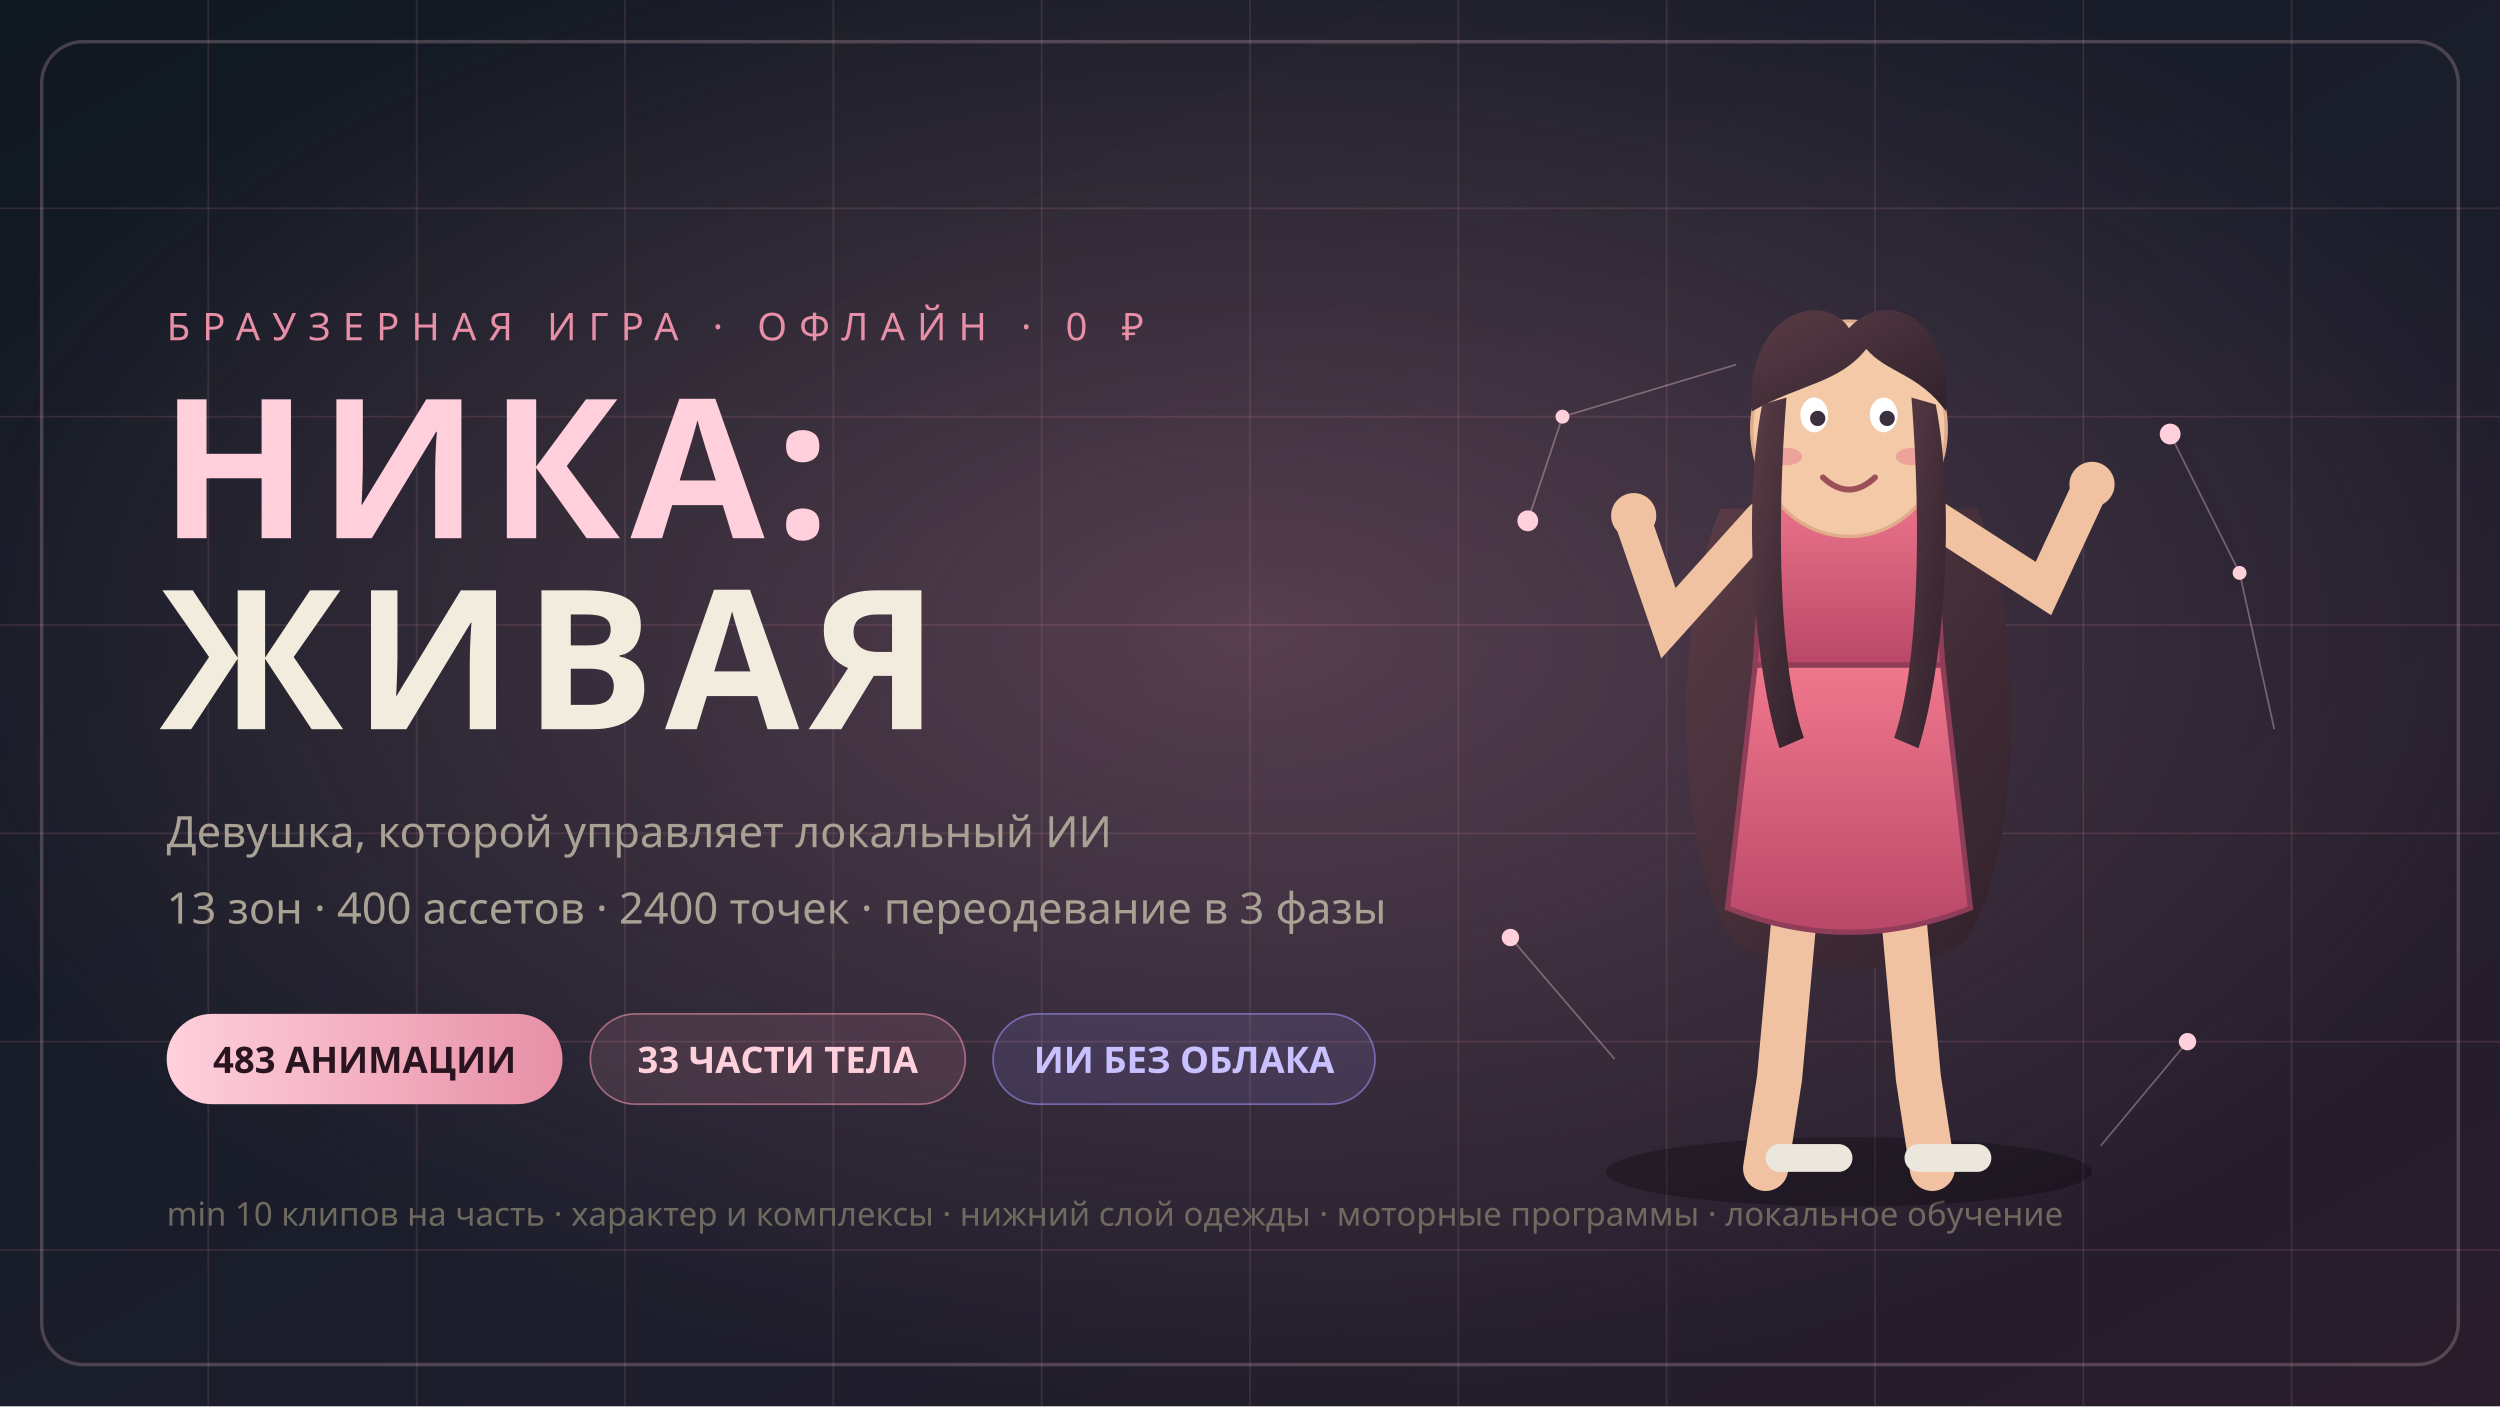
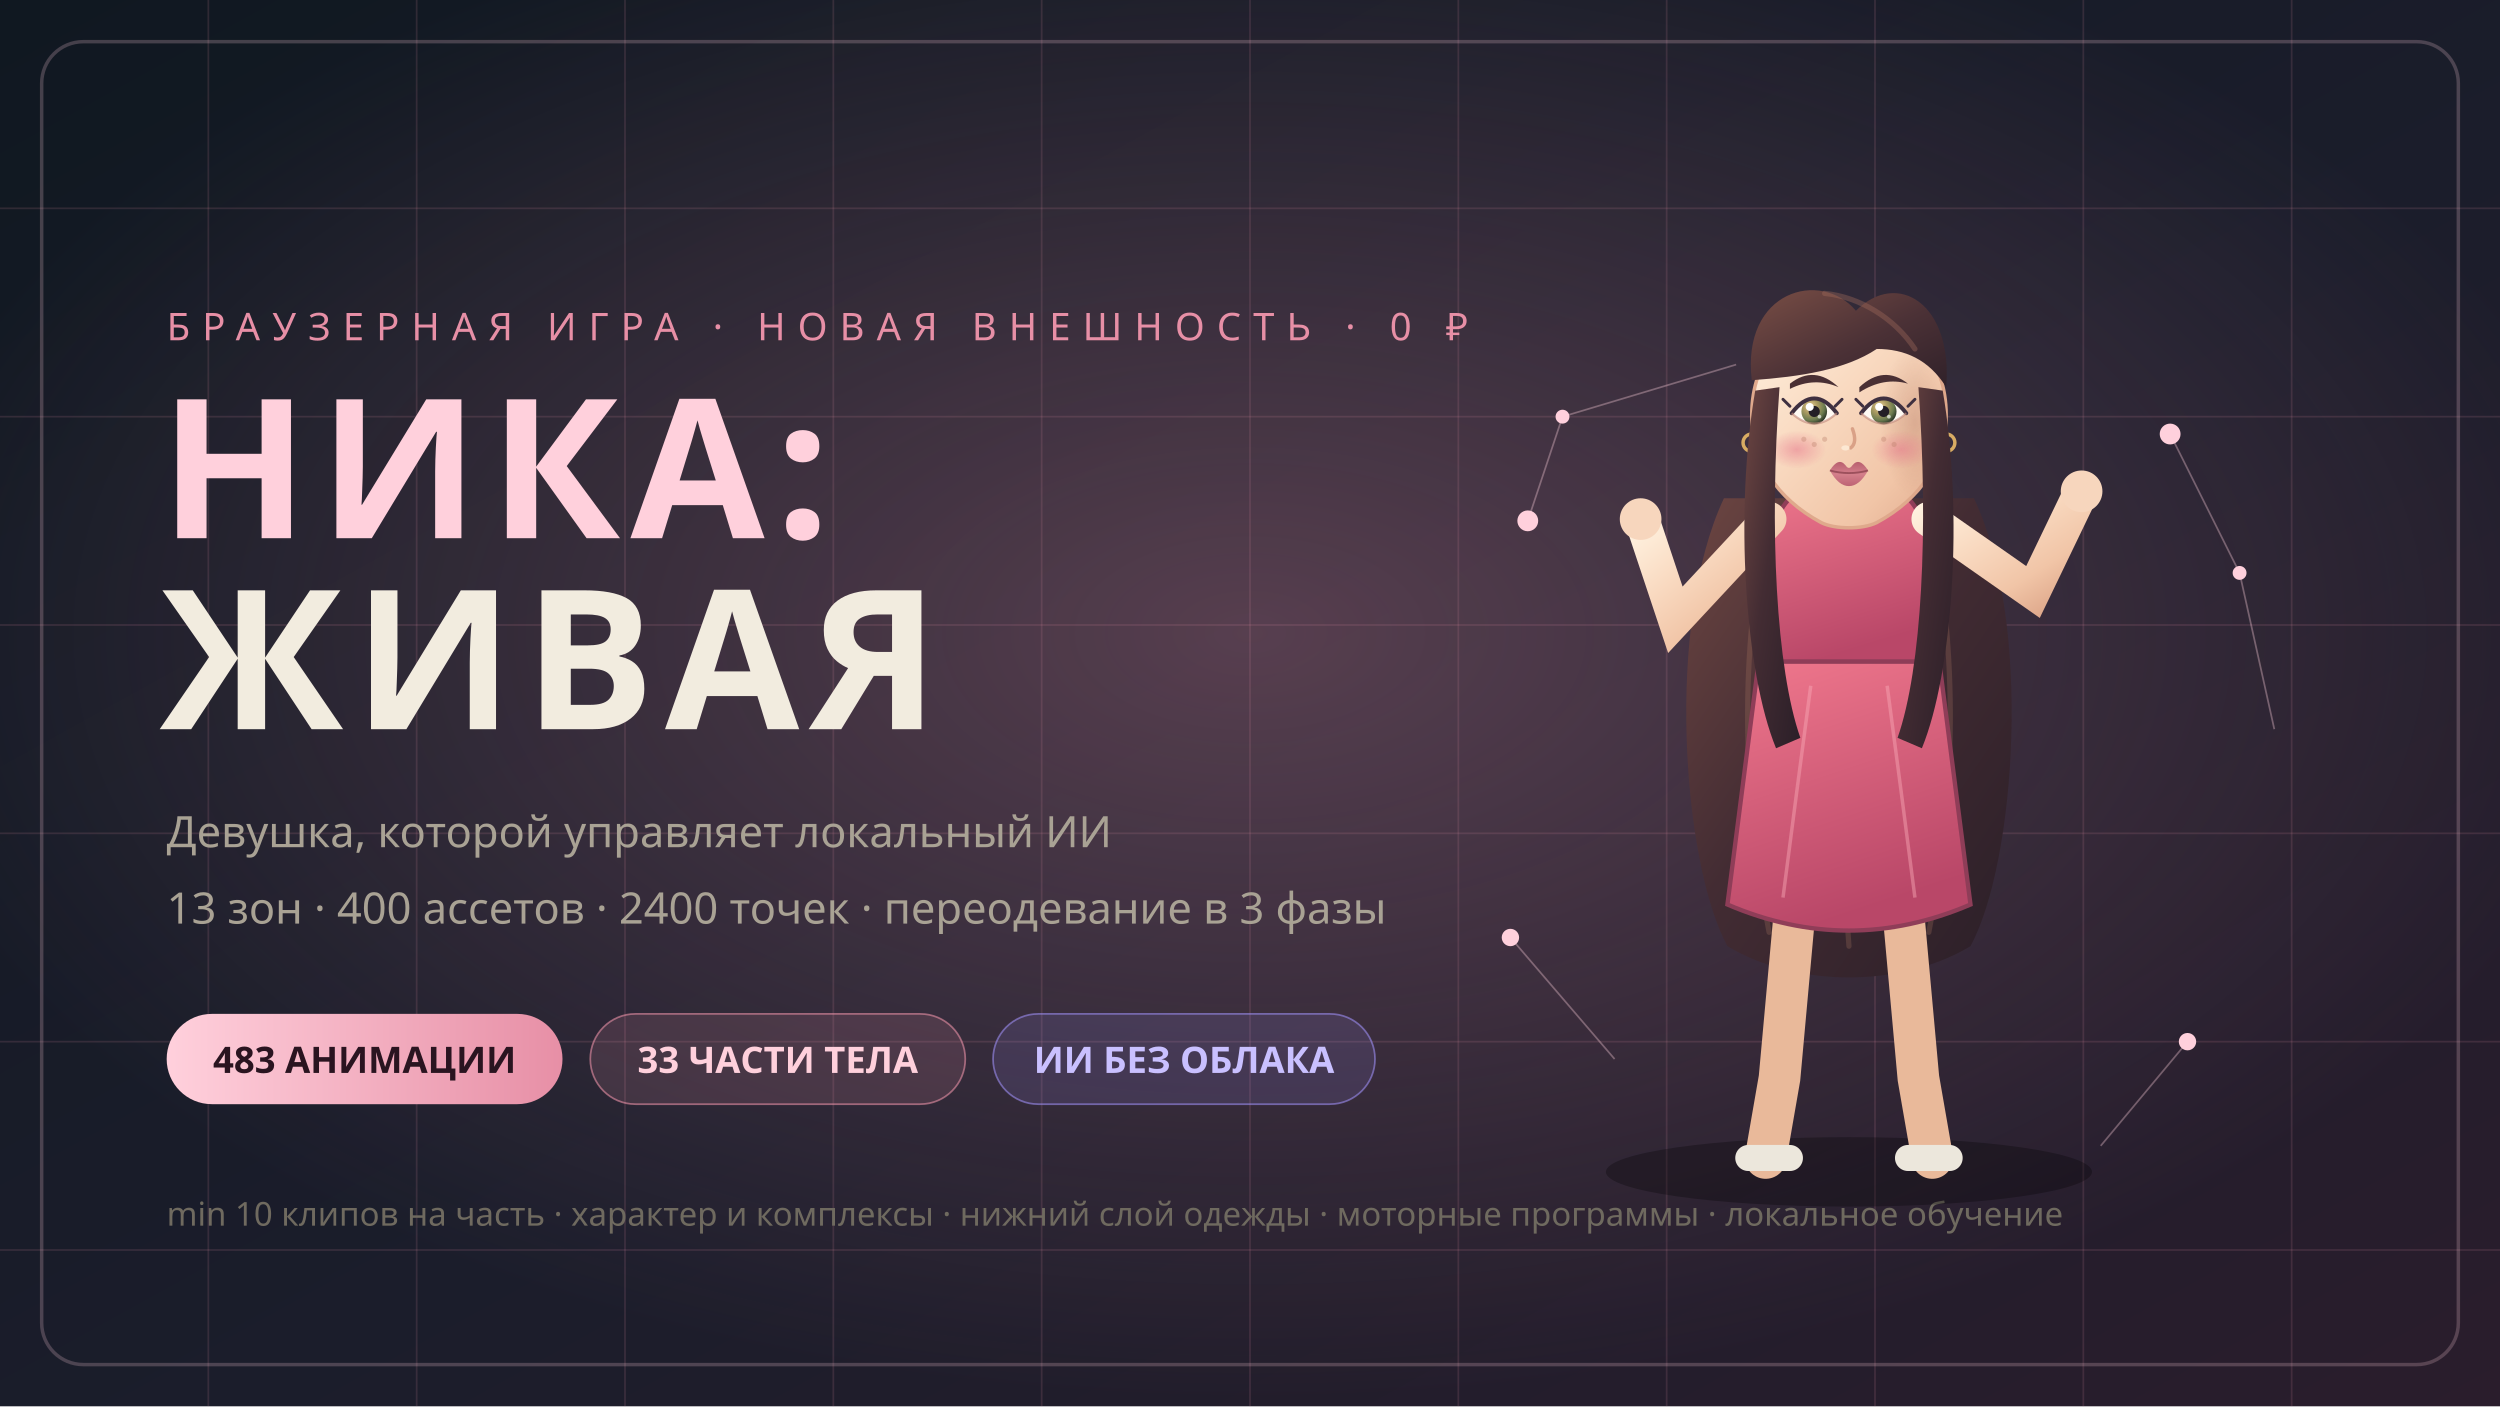
<svg xmlns="http://www.w3.org/2000/svg" width="1440" height="810" viewBox="0 0 1440 810" role="img" aria-label="Обложка игры НИКА: ЖИВАЯ">
  <defs>
    <linearGradient id="bg" x1="0" y1="0" x2="1" y2="1">
      <stop offset="0" stop-color="#101821" />
      <stop offset="0.55" stop-color="#1b1d2b" />
      <stop offset="1" stop-color="#2a1d2c" />
    </linearGradient>
    <radialGradient id="glow" cx="50%" cy="45%" r="55%">
      <stop offset="0" stop-color="#e78fa6" stop-opacity=".30" />
      <stop offset="1" stop-color="#e78fa6" stop-opacity="0" />
    </radialGradient>
-     <linearGradient id="dress" x1="0" y1="0" x2="0" y2="1">
+     <linearGradient id="dress" x1="0" y1="0" x2="0.3" y2="1">
      <stop offset="0" stop-color="#f0788d" />
      <stop offset="1" stop-color="#b94768" />
    </linearGradient>
    <linearGradient id="hair" x1="0" y1="0" x2="1" y2="1">
-       <stop offset="0" stop-color="#5a3c46" />
-       <stop offset="1" stop-color="#30212b" />
+       <stop offset="0" stop-color="#6d4642" />
+       <stop offset="0.45" stop-color="#432c33" />
+       <stop offset="1" stop-color="#2b1f28" />
+     </linearGradient>
+     <linearGradient id="hair2" x1="0" y1="0" x2="1" y2="1">
+       <stop offset="0" stop-color="#794e45" />
+       <stop offset="0.55" stop-color="#4b3136" />
+       <stop offset="1" stop-color="#302129" />
+     </linearGradient>
+     <linearGradient id="skin" x1="0" y1="0" x2="1" y2="1">
+       <stop offset="0" stop-color="#fff2e0" />
+       <stop offset="0.4" stop-color="#f9dac1" />
+       <stop offset="0.75" stop-color="#f1c5a7" />
+       <stop offset="1" stop-color="#dfa98c" />
+     </linearGradient>
+     <radialGradient id="iris" cx="35%" cy="30%" r="72%">
+       <stop offset="0" stop-color="#e6ca92" />
+       <stop offset="0.4" stop-color="#a99a61" />
+       <stop offset="0.75" stop-color="#6d7c50" />
+       <stop offset="1" stop-color="#2e3929" />
+     </radialGradient>
+     <radialGradient id="blush" cx="50%" cy="50%" r="50%">
+       <stop offset="0" stop-color="#e7788d" stop-opacity=".55" />
+       <stop offset="1" stop-color="#e7788d" stop-opacity="0" />
+     </radialGradient>
+     <radialGradient id="cheekShade" cx="50%" cy="50%" r="50%">
+       <stop offset="0" stop-color="#9e5e4c" stop-opacity=".28" />
+       <stop offset="1" stop-color="#9e5e4c" stop-opacity="0" />
+     </radialGradient>
+     <linearGradient id="lip" x1="0" y1="0" x2="0" y2="1">
+       <stop offset="0" stop-color="#b85f6e" />
+       <stop offset="0.5" stop-color="#d47f8b" />
+       <stop offset="1" stop-color="#bd6374" />
    </linearGradient>
    <linearGradient id="gold" x1="0" y1="0" x2="1" y2="0">
      <stop offset="0" stop-color="#ffd0dc" />
      <stop offset="1" stop-color="#e78fa6" />
    </linearGradient>
  </defs>
  <rect width="1440" height="810" fill="url(#bg)" />
  <rect width="1440" height="810" fill="url(#glow)" />
  <g stroke="#e78fa6" stroke-opacity=".14" stroke-width="1">
    <path d="M0 120H1440M0 240H1440M0 360H1440M0 480H1440M0 600H1440M0 720H1440" />
    <path d="M120 0V810M240 0V810M360 0V810M480 0V810M600 0V810M720 0V810M840 0V810M960 0V810M1080 0V810M1200 0V810M1320 0V810" />
  </g>
  <g font-family="Segoe UI, system-ui, sans-serif">
-     <text x="96" y="196" fill="#e78fa6" font-size="22" letter-spacing="7">БРАУЗЕРНАЯ ИГРА · ОФЛАЙН · 0 ₽</text>
+     <text x="96" y="196" fill="#e78fa6" font-size="22" letter-spacing="7">БРАУЗЕРНАЯ ИГРА · НОВАЯ ВНЕШНОСТЬ · 0 ₽</text>
    <text x="92" y="310" fill="#ffd0dc" font-size="112" font-weight="800" letter-spacing="6">НИКА:</text>
    <text x="92" y="420" fill="#f2ecdf" font-size="112" font-weight="800" letter-spacing="6">ЖИВАЯ</text>
    <text x="96" y="488" fill="#a9a294" font-size="25">Девушка, которой управляет локальный ИИ</text>
    <text x="96" y="532" fill="#a9a294" font-size="25">13 зон · 400 ассетов · 2400 точек · переодевание в 3 фазы</text>
    <g transform="translate(96,584)">
      <rect width="228" height="52" rx="26" fill="url(#gold)" />
      <text x="114" y="34" text-anchor="middle" fill="#2a1420" font-size="21" font-weight="800">483 АНИМАЦИИ</text>
      <rect x="244" width="216" height="52" rx="26" fill="rgba(231,143,166,.14)" stroke="#e78fa6" stroke-opacity=".6" />
      <text x="352" y="34" text-anchor="middle" fill="#ffd0dc" font-size="21" font-weight="700">33 ЧАСТИ ТЕЛА</text>
      <rect x="476" width="220" height="52" rx="26" fill="rgba(155,140,240,.14)" stroke="#9b8cf0" stroke-opacity=".6" />
      <text x="586" y="34" text-anchor="middle" fill="#c9c0ff" font-size="21" font-weight="700">ИИ БЕЗ ОБЛАКА</text>
    </g>
    <text x="96" y="706" fill="#6f6a5f" font-size="19">min 10 клипов на часть · характер и комплексы · нижний слой одежды · моторные программы · локальное обучение</text>
  </g>
  <g transform="translate(1065,405)">
    <ellipse cx="0" cy="270" rx="140" ry="20" fill="#000" opacity=".28" />
-     <path d="M-74 -112 C-104 -40 -98 96 -66 138 C-28 158 32 158 66 138 C98 96 104 -40 74 -112 Z" fill="url(#hair)" />
-     <g stroke="#2a222b" stroke-width="3">
-       <path d="M-28 84 l-12 132 -8 52" stroke="#f0c2a1" stroke-width="26" stroke-linecap="round" fill="none" />
-       <path d="M28 84 l12 132 8 52" stroke="#f0c2a1" stroke-width="26" stroke-linecap="round" fill="none" />
-       <path d="M-40 262 h34" stroke="#ece7dc" stroke-width="16" stroke-linecap="round" />
-       <path d="M40 262 h34" stroke="#ece7dc" stroke-width="16" stroke-linecap="round" />
+     <path d="M-72 -118 C-106 -46 -96 92 -70 140 C-30 164 30 164 70 140 C96 92 106 -46 72 -118 Z" fill="url(#hair)" />
+     <g stroke="#b37e66" stroke-opacity=".24" stroke-width="3" fill="none" stroke-linecap="round">
+       <path d="M-48 -100 C-64 -20 -60 60 -46 132" />
+       <path d="M0 -110 C-8 -30 -6 60 0 140" />
+       <path d="M48 -100 C64 -20 60 60 46 132" />
    </g>
-     <path d="M-54 -22 L-70 118 Q0 146 70 118 L54 -22 Z" fill="url(#dress)" stroke="#8f3d58" stroke-width="3" />
-     <path d="M-54 -22 L54 -22 L48 -118 Q0 -136 -48 -118 Z" fill="url(#dress)" stroke="#8f3d58" stroke-width="3" />
-     <g stroke="#f0c2a1" stroke-width="21" stroke-linecap="round" fill="none">
-       <path d="M-50 -106 L-104 -46 L-124 -104" />
-       <path d="M50 -106 L112 -66 L138 -122" />
+     <g stroke="#e9b99a" stroke-width="24" stroke-linecap="round" fill="none">
+       <path d="M-28 84 L-40 216 L-48 262" />
+       <path d="M28 84 L40 216 L48 262" />
    </g>
-     <circle cx="-124" cy="-108" r="13" fill="#f0c2a1" />
-     <circle cx="140" cy="-126" r="13" fill="#f0c2a1" />
-     <ellipse cx="0" cy="-158" rx="56" ry="62" fill="#f3c9a8" stroke="#e0ac8a" stroke-width="2" />
-     <ellipse cx="-20" cy="-166" rx="8" ry="10" fill="#fff" />
-     <ellipse cx="20" cy="-166" rx="8" ry="10" fill="#fff" />
-     <circle cx="-18" cy="-164" r="4.4" fill="#3b3040" />
-     <circle cx="22" cy="-164" r="4.4" fill="#3b3040" />
-     <path d="M-15 -130 Q0 -116 15 -130" stroke="#9b4f57" stroke-width="3.4" fill="none" stroke-linecap="round" />
-     <ellipse cx="-36" cy="-142" rx="9" ry="5" fill="#e77e8e" opacity=".5" />
-     <ellipse cx="36" cy="-142" rx="9" ry="5" fill="#e77e8e" opacity=".5" />
-     <path d="M-56 -168 C-60 -226 -14 -238 0 -216 C22 -240 60 -222 56 -168 C40 -190 22 -190 10 -204 C-6 -184 -28 -184 -56 -168 Z" fill="url(#hair)" />
-     <path d="M-50 -172 C-62 -110 -54 -18 -40 26 L-26 20 C-40 -20 -42 -100 -36 -176 Z" fill="url(#hair)" />
-     <path d="M50 -172 C62 -110 54 -18 40 26 L26 20 C40 -20 42 -100 36 -176 Z" fill="url(#hair)" />
+     <g stroke="#ece7dc" stroke-width="15" stroke-linecap="round">
+       <path d="M-58 262 H-34" />
+       <path d="M34 262 H58" />
+     </g>
+     <path d="M-52 -24 L-70 116 Q0 146 70 116 L52 -24 Z" fill="url(#dress)" stroke="#8f3d58" stroke-width="2.5" />
+     <path d="M-50 -24 C-52 -70 -48 -104 -34 -118 Q0 -136 34 -118 C48 -104 52 -70 50 -24 Z" fill="url(#dress)" stroke="#8f3d58" stroke-width="2.5" />
+     <g stroke="#f8a9b6" stroke-opacity=".45" stroke-width="2" fill="none">
+       <path d="M-22 -10 Q-30 50 -38 112" />
+       <path d="M22 -10 Q30 50 38 112" />
+     </g>
+     <g stroke="url(#skin)" stroke-width="20" stroke-linecap="round" fill="none">
+       <path d="M-46 -106 L-100 -48 L-118 -102" />
+       <path d="M46 -106 L106 -64 L132 -118" />
+     </g>
+     <circle cx="-120" cy="-106" r="12" fill="#f7d6bd" />
+     <circle cx="134" cy="-122" r="12" fill="#f7d6bd" />
+     <g stroke="#f8a9b6" stroke-opacity=".45" stroke-width="2" fill="none" stroke-linecap="round">
+       <path d="M-26 -112 Q-12 -102 0 -104" />
+       <path d="M26 -112 Q12 -102 0 -104" />
+     </g>
+     <path d="M0 -222 C36 -224 56 -198 56 -166 C56 -140 42 -118 16 -104 C8 -100 -8 -100 -16 -104 C-42 -118 -56 -140 -56 -166 C-56 -198 -36 -224 0 -222 Z" fill="url(#skin)" stroke="#dfa98c" stroke-width="2" />
+     <ellipse cx="38" cy="-162" rx="20" ry="44" fill="url(#cheekShade)" />
+     <ellipse cx="-30" cy="-146" rx="17" ry="11" fill="url(#blush)" />
+     <ellipse cx="30" cy="-146" rx="17" ry="11" fill="url(#blush)" />
+     <g fill="#b87c66" opacity=".35">
+       <circle cx="-26" cy="-152" r="1.5" />
+       <circle cx="-20" cy="-149" r="1.5" />
+       <circle cx="-14" cy="-152" r="1.5" />
+       <circle cx="20" cy="-152" r="1.5" />
+       <circle cx="26" cy="-149" r="1.5" />
+     </g>
+     <g>
+       <path d="M-33 -167 Q-20 -184 -7 -167 Q-20 -155 -33 -167 Z" fill="#fffaf4" />
+       <circle cx="-20" cy="-168" r="7.4" fill="url(#iris)" />
+       <circle cx="-20" cy="-168" r="3.2" fill="#241f26" />
+       <circle cx="-22.6" cy="-170.6" r="2.3" fill="#fff" />
+       <circle cx="-17" cy="-165" r="1.1" fill="#fff" opacity=".65" />
+       <path d="M-33 -167 Q-20 -184 -7 -167" stroke="#3f3040" stroke-width="2.3" fill="none" stroke-linecap="round" />
+       <path d="M-33 -167 Q-20 -155 -7 -167" stroke="#c58d80" stroke-opacity=".65" stroke-width="1.3" fill="none" />
+       <path d="M-34 -171 l-4 -4 M-8 -171 l4 -4" stroke="#3f3040" stroke-width="1.7" stroke-linecap="round" />
+     </g>
+     <g>
+       <path d="M7 -167 Q20 -184 33 -167 Q20 -155 7 -167 Z" fill="#fffaf4" />
+       <circle cx="20" cy="-168" r="7.4" fill="url(#iris)" />
+       <circle cx="20" cy="-168" r="3.2" fill="#241f26" />
+       <circle cx="17.4" cy="-170.6" r="2.3" fill="#fff" />
+       <circle cx="23" cy="-165" r="1.1" fill="#fff" opacity=".65" />
+       <path d="M7 -167 Q20 -184 33 -167" stroke="#3f3040" stroke-width="2.3" fill="none" stroke-linecap="round" />
+       <path d="M7 -167 Q20 -155 33 -167" stroke="#c58d80" stroke-opacity=".65" stroke-width="1.3" fill="none" />
+       <path d="M8 -171 l-4 -4 M34 -171 l4 -4" stroke="#3f3040" stroke-width="1.7" stroke-linecap="round" />
+     </g>
+     <path d="M-34 -184 Q-20 -195 -6 -182 Q-20 -188 -34 -181 Z" fill="#4a3034" />
+     <path d="M6 -182 Q20 -195 34 -184 Q20 -188 6 -179 Z" fill="#4a3034" />
+     <path d="M2 -158 Q5 -150 1 -147" stroke="#d9a187" stroke-width="2" fill="none" stroke-linecap="round" />
+     <ellipse cx="-2" cy="-147" rx="2.4" ry="1.5" fill="#fff4e2" opacity=".65" />
+     <path d="M-11 -134 Q-6 -142 -2 -137 Q0 -134 2 -137 Q6 -142 11 -134 Q6 -125 0 -125 Q-6 -125 -11 -134 Z" fill="url(#lip)" />
+     <path d="M-11 -134 Q0 -131 11 -134" stroke="#7a3440" stroke-opacity=".6" stroke-width="1.1" fill="none" />
+     <g stroke="#d8ac63" stroke-width="2" fill="none">
+       <circle cx="-56" cy="-150" r="5" />
+       <circle cx="56" cy="-150" r="5" />
+     </g>
+     <circle cx="-56" cy="-144" r="2.2" fill="#ffe6a8" />
+     <circle cx="56" cy="-144" r="2.2" fill="#ffe6a8" />
+     <path d="M-56 -186 C-62 -238 -16 -250 4 -226 C28 -250 60 -230 56 -182 C46 -198 32 -204 16 -204 C-2 -192 -28 -188 -56 -186 Z" fill="url(#hair2)" />
+     <path d="M-14 -236 C6 -234 26 -222 38 -204" stroke="#a9715f" stroke-opacity=".35" stroke-width="3" fill="none" stroke-linecap="round" />
+     <path d="M-54 -180 C-66 -110 -60 -18 -42 26 L-28 20 C-42 -20 -46 -100 -40 -182 Z" fill="url(#hair)" />
+     <path d="M54 -180 C66 -110 60 -18 42 26 L28 20 C42 -20 46 -100 40 -182 Z" fill="url(#hair)" />
  </g>
  <g fill="#ffd0dc">
    <circle cx="880" cy="300" r="6" />
    <circle cx="900" cy="240" r="4" />
    <circle cx="1250" cy="250" r="6" />
    <circle cx="1290" cy="330" r="4" />
    <circle cx="870" cy="540" r="5" />
    <circle cx="1260" cy="600" r="5" />
  </g>
  <g stroke="#ffd0dc" stroke-opacity=".35" fill="none">
    <path d="M880 300 L900 240 L1000 210" />
    <path d="M1250 250 L1290 330 L1310 420" />
    <path d="M870 540 L930 610" />
    <path d="M1260 600 L1210 660" />
  </g>
  <rect x="24" y="24" width="1392" height="762" rx="24" fill="none" stroke="#ffd0dc" stroke-opacity=".22" stroke-width="2" />
</svg>
